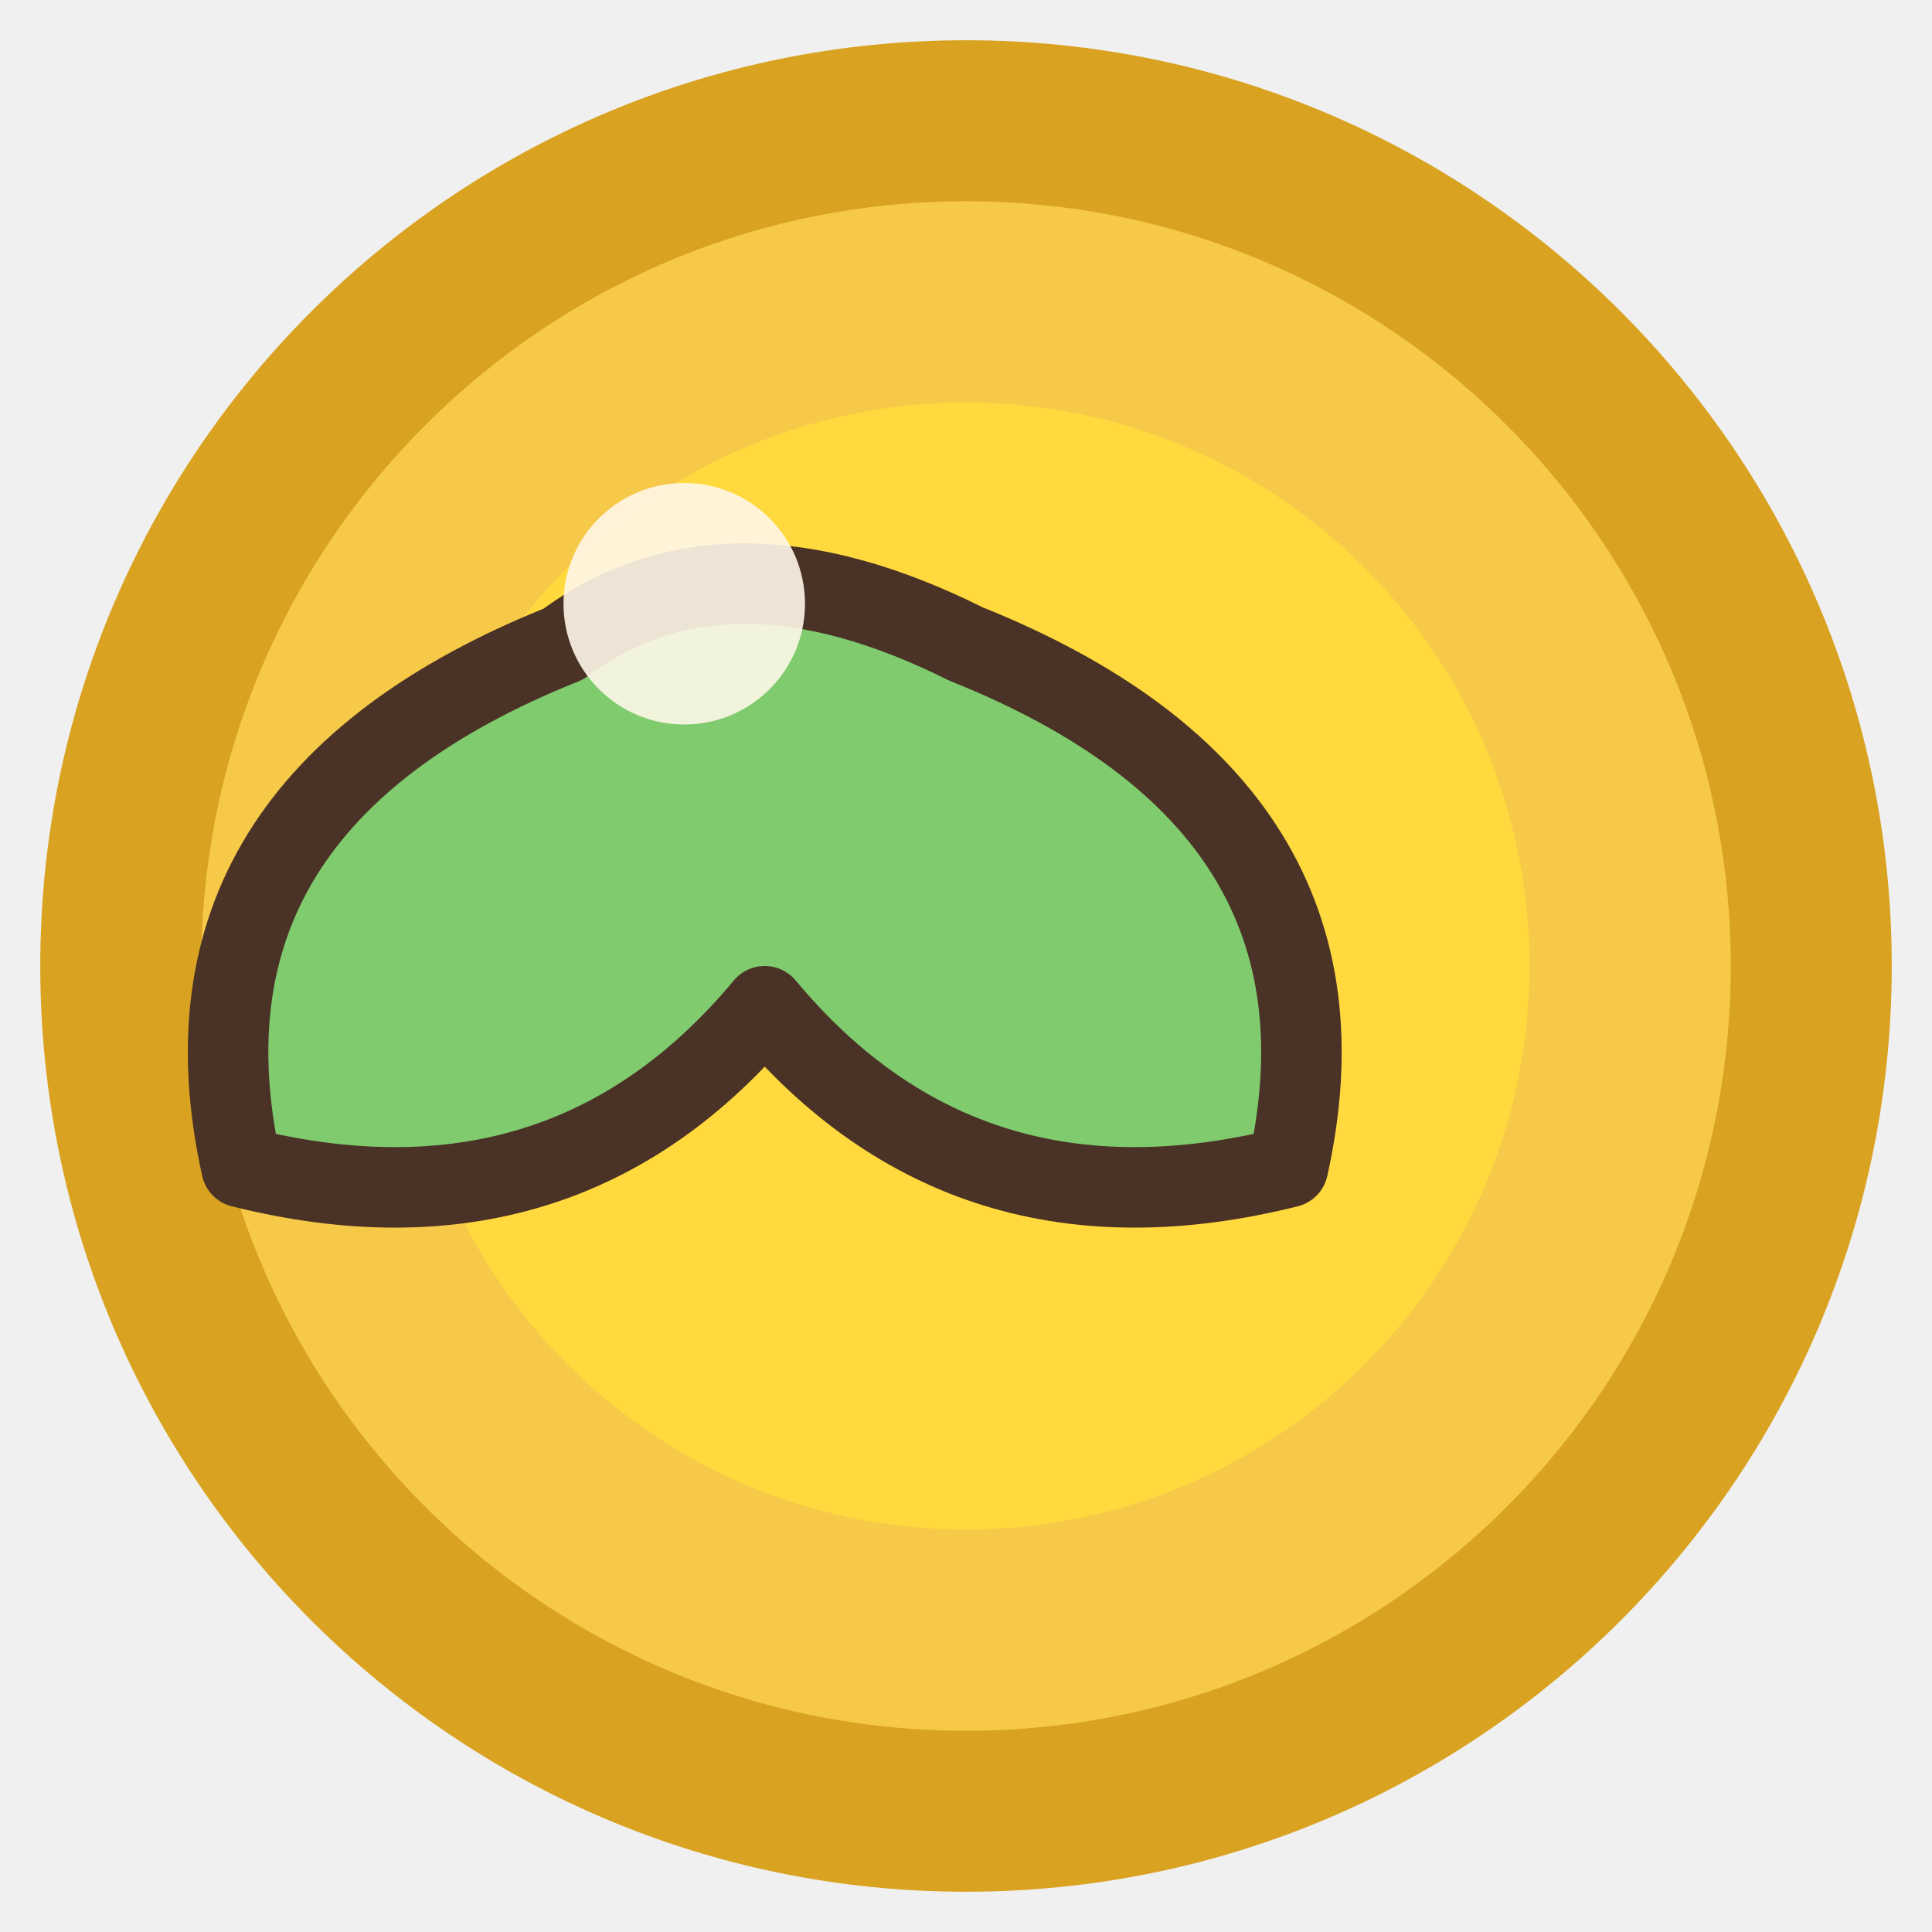
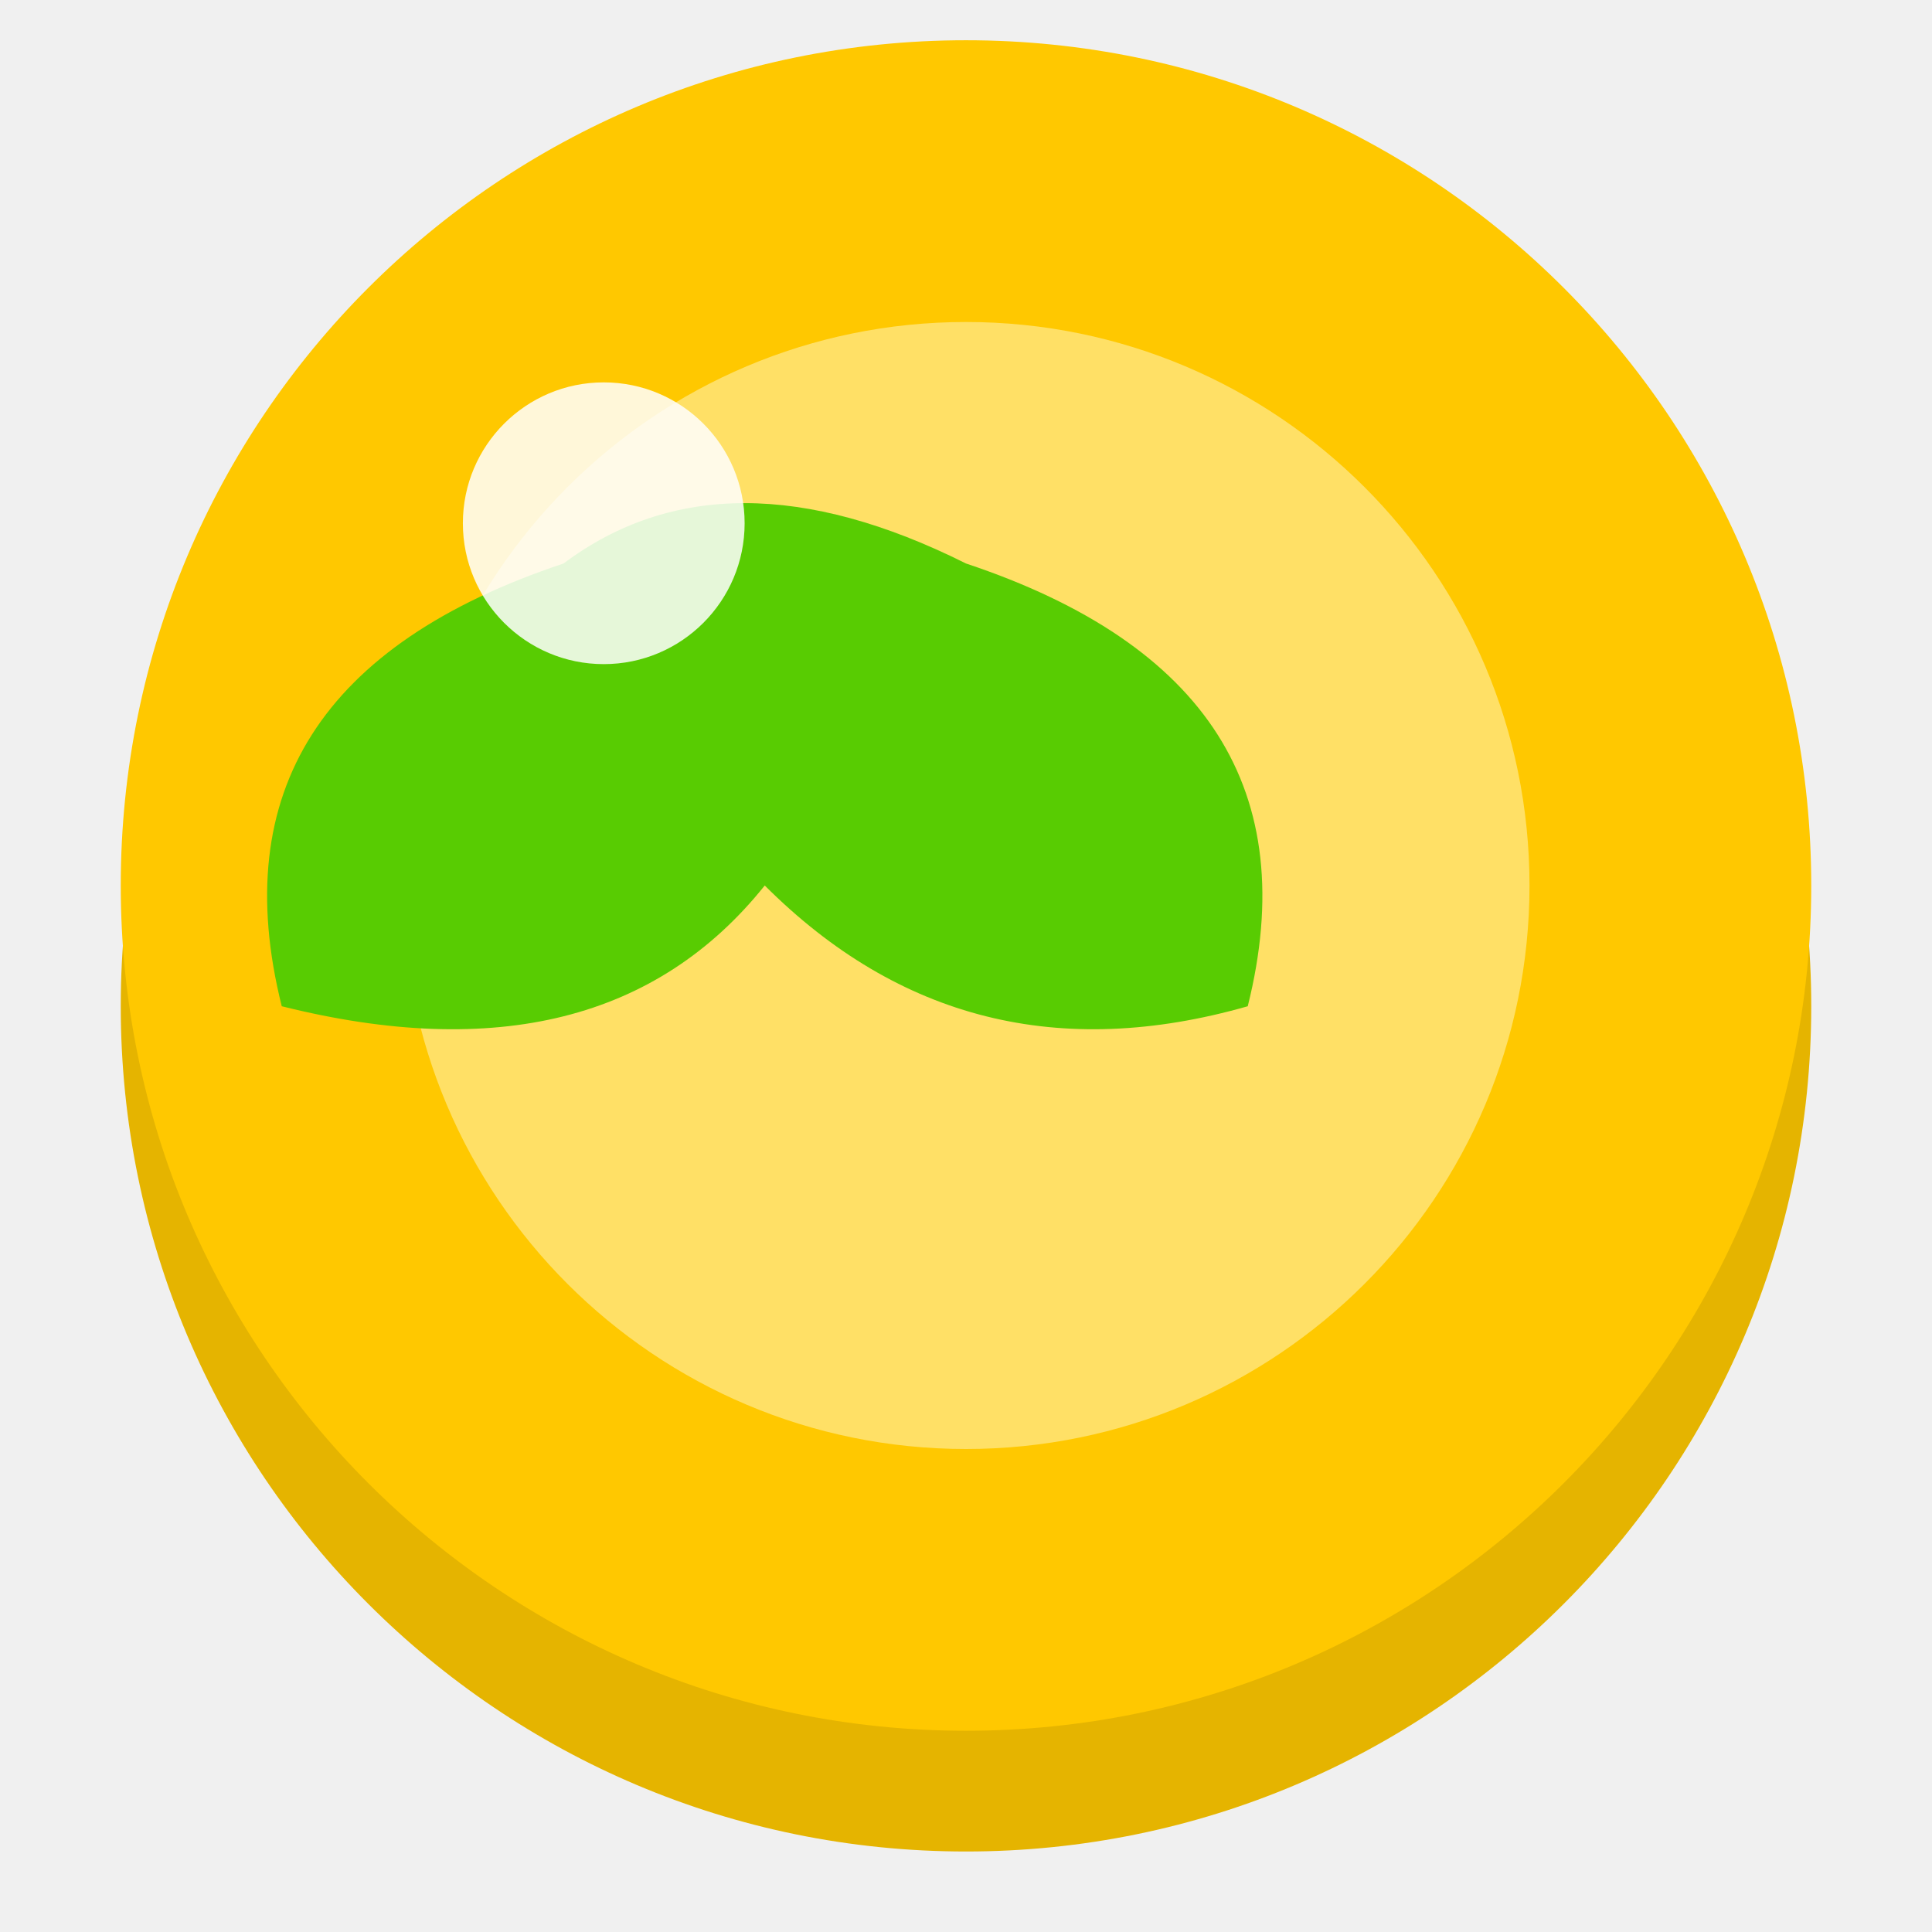
<svg xmlns="http://www.w3.org/2000/svg" viewBox="0 0 48 48">
-   <circle cx="24" cy="24" r="21" fill="#f7c948" stroke="#d9a321" stroke-width="4" />
-   <circle cx="24" cy="24" r="14" fill="#ffd93d" />
-   <path d="M24 13 q10 4 8 13 q-8 2 -13 -4 q-5 6 -13 4 q-2 -9 8 -13 q4 -3 10 0 z" fill="#7fcb6e" stroke="#4a3226" stroke-width="2" stroke-linejoin="round" transform="translate(0 3)" />
-   <circle cx="17" cy="15" r="3" fill="#fff7e8" opacity="0.9" />
+   <circle cx="24" cy="25" r="21" fill="#e5b400" />
+   <circle cx="24" cy="22" r="21" fill="#ffc800" />
+   <circle cx="24" cy="22" r="14" fill="#ffe066" />
+   <path d="M24 12 q9 3 7 11 q-7 2 -12 -3 q-4 5 -12 3 q-2 -8 7 -11 q4 -3 10 0 z" fill="#58cc02" transform="translate(0 2)" />
+   <circle cx="15" cy="13" r="3.5" fill="#ffffff" opacity="0.85" />
</svg>
